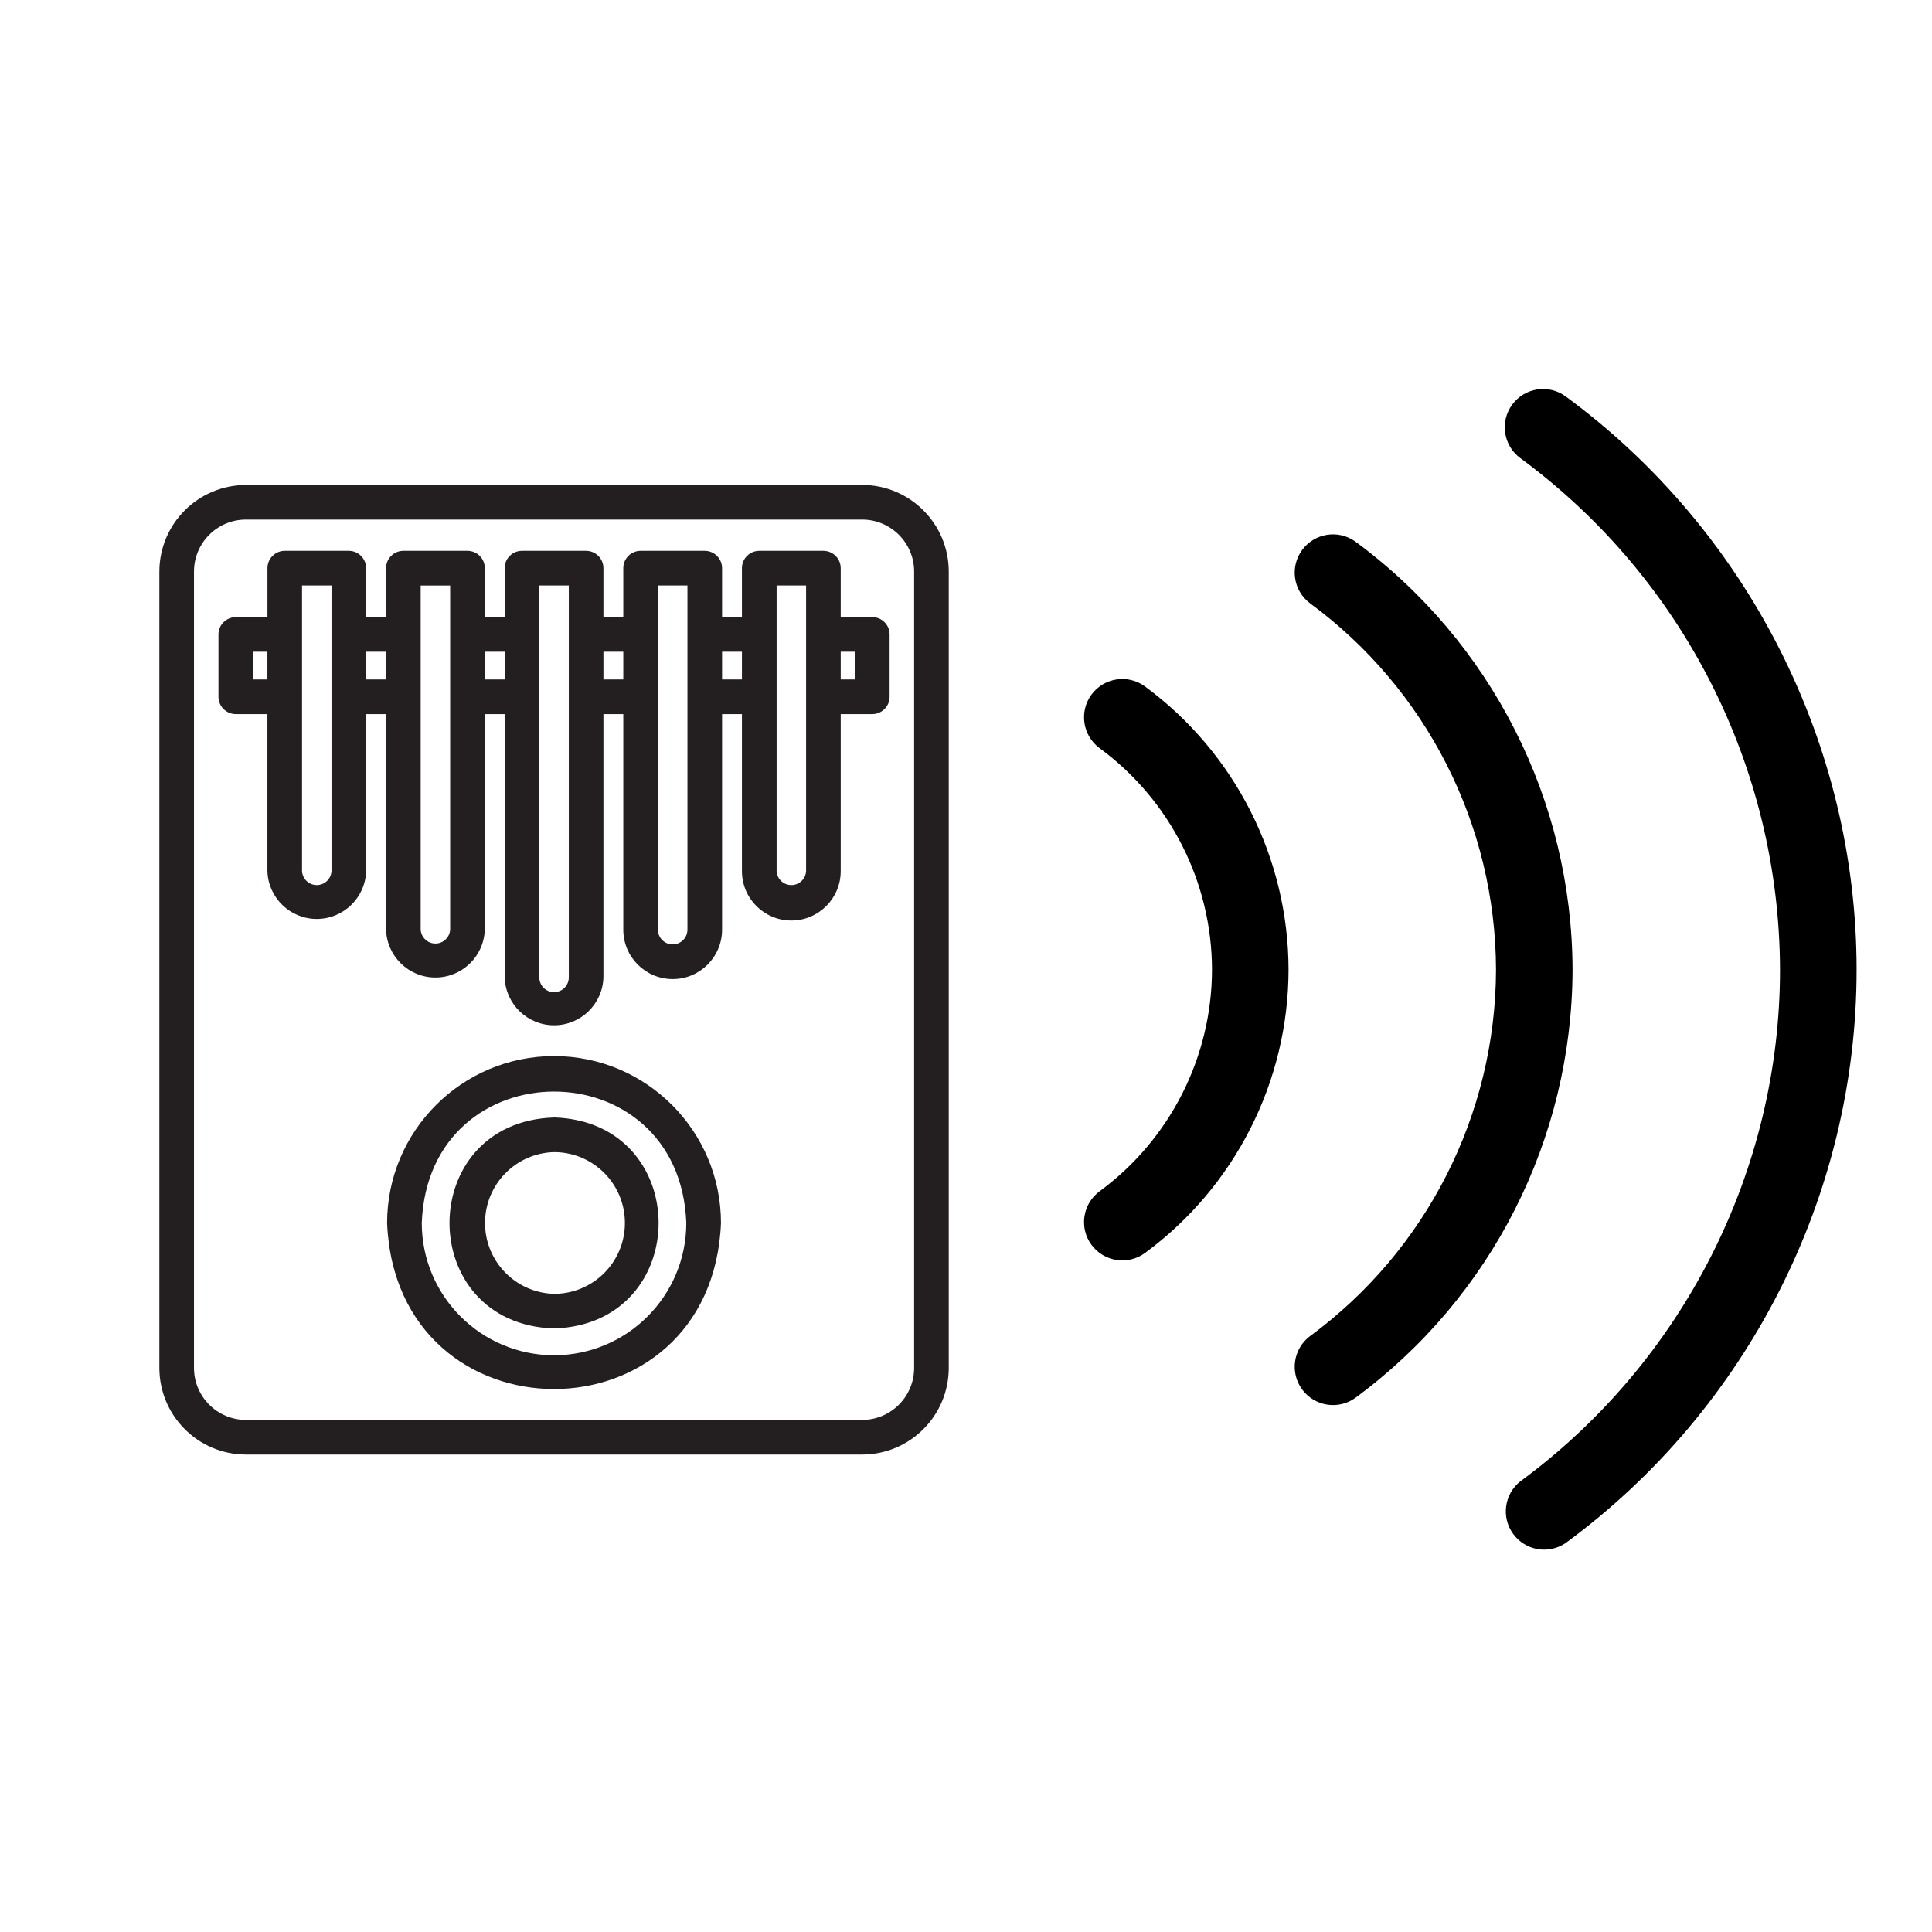
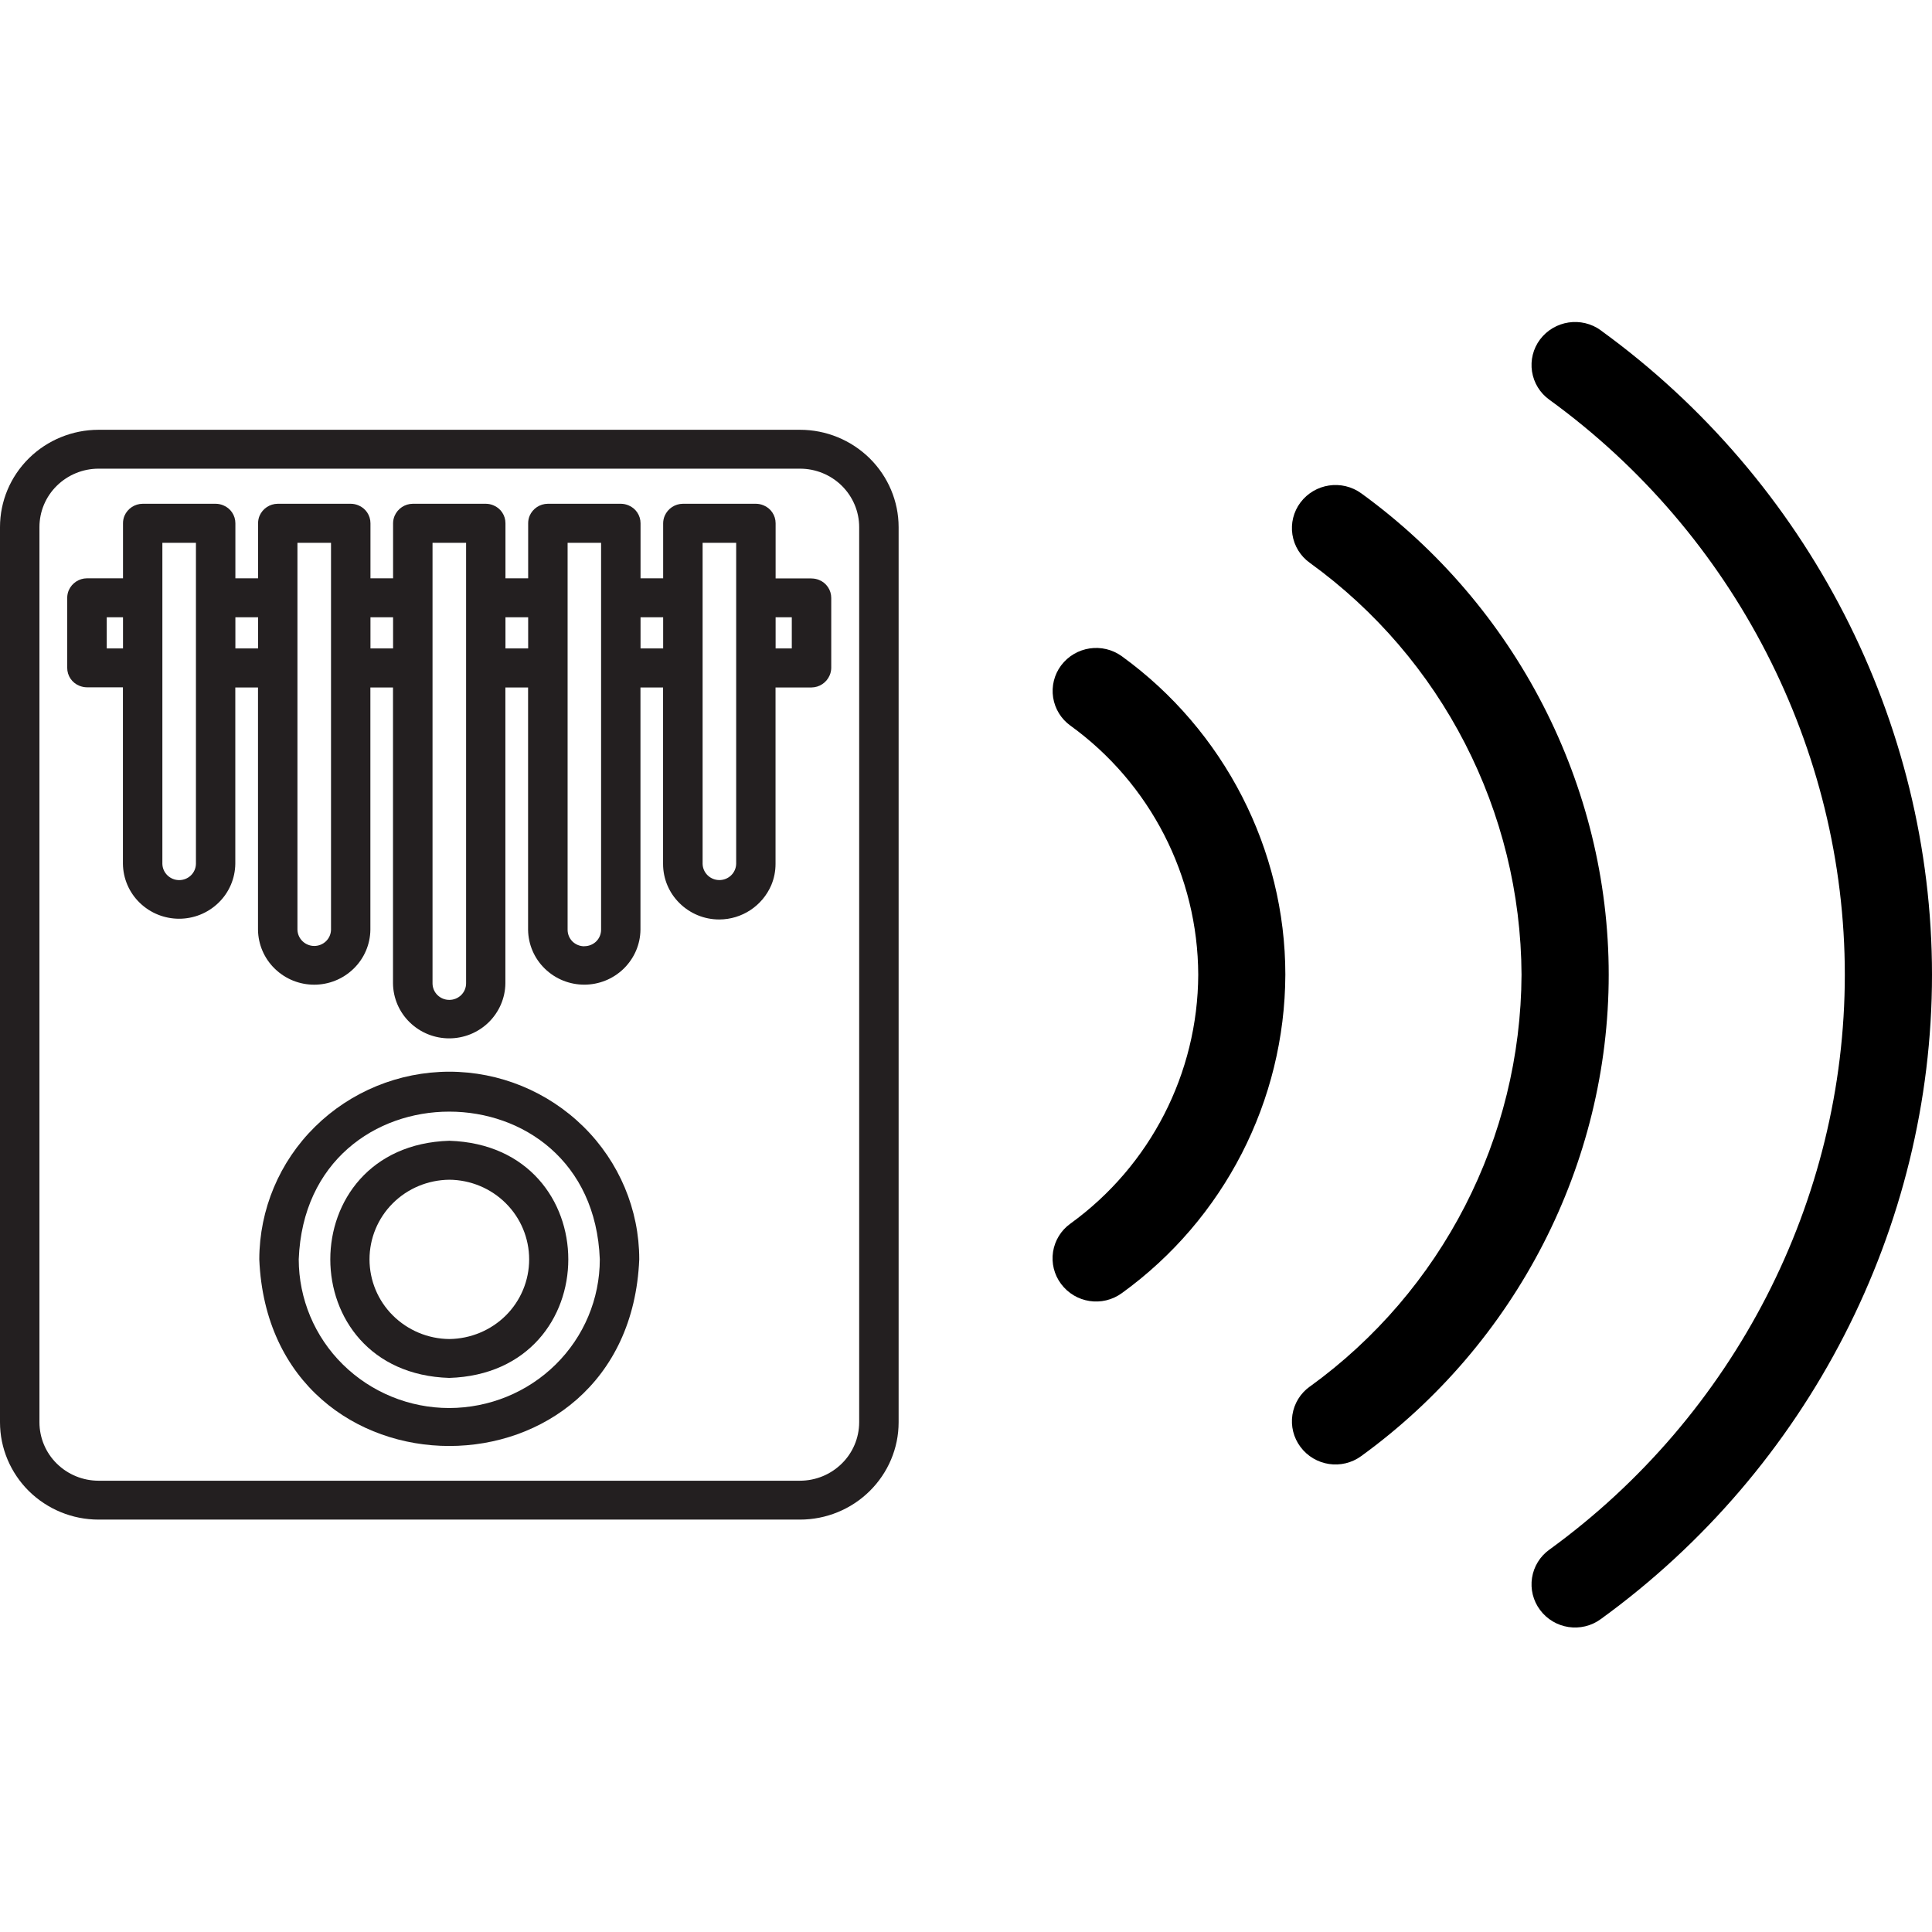
- <svg xmlns="http://www.w3.org/2000/svg" width="39" height="39" fill="none" viewBox="0 0 39 39">
-   <path fill="#000" d="M31.606 8.003a.772.772 0 1 0-.915 1.246 12.864 12.864 0 0 1 5.241 10.326c0 4.056-1.959 7.916-5.241 10.327a.773.773 0 0 0 .915 1.245c3.676-2.7 5.872-7.027 5.872-11.572 0-4.545-2.196-8.87-5.872-11.572Z" />
-   <path fill="#000" d="M26.443 26.973a.773.773 0 0 0 .915 1.246 10.77 10.77 0 0 0 4.386-8.644 10.77 10.77 0 0 0-4.386-8.644.773.773 0 0 0-.915 1.246 9.218 9.218 0 0 1 3.756 7.398 9.218 9.218 0 0 1-3.756 7.398Zm-4.245-2.926a.772.772 0 1 0 .915 1.246 7.118 7.118 0 0 0 2.898-5.718 7.119 7.119 0 0 0-2.898-5.718.772.772 0 1 0-.915 1.246 5.567 5.567 0 0 1 2.268 4.472 5.57 5.57 0 0 1-2.268 4.472Z" />
-   <path fill="#231F20" d="M17.404 9.79H4.964a1.75 1.75 0 0 0-1.747 1.747v16.077a1.75 1.75 0 0 0 1.747 1.748h12.44a1.75 1.75 0 0 0 1.748-1.748V11.537a1.75 1.75 0 0 0-1.748-1.748Zm1.049 17.824a1.05 1.05 0 0 1-1.049 1.049H4.964a1.05 1.05 0 0 1-1.048-1.049V11.537a1.05 1.05 0 0 1 1.048-1.049h12.44a1.05 1.05 0 0 1 1.049 1.049v16.077Z" />
-   <path fill="#231F20" d="M11.184 21.318a3.373 3.373 0 0 0-3.37 3.37c.186 4.47 6.555 4.468 6.74 0a3.373 3.373 0 0 0-3.37-3.37Zm0 6.04a2.673 2.673 0 0 1-2.67-2.67c.134-3.538 5.207-3.537 5.34 0a2.673 2.673 0 0 1-2.67 2.67Z" />
-   <path fill="#231F20" d="M11.184 22.558c-2.814.09-2.813 4.17 0 4.259 2.815-.09 2.814-4.17 0-4.26Zm0 3.56a1.431 1.431 0 0 1 0-2.861 1.43 1.43 0 0 1 0 2.861Zm6.424-13.66h-.637v-.989a.35.35 0 0 0-.35-.35h-1.294a.35.35 0 0 0-.35.35v.989h-.401v-.989a.35.35 0 0 0-.35-.35h-1.294a.349.349 0 0 0-.35.35v.989h-.401v-.989a.35.35 0 0 0-.35-.35h-1.294a.349.349 0 0 0-.35.35v.989h-.4v-.989a.35.35 0 0 0-.35-.35H8.143a.349.349 0 0 0-.35.35v.989h-.402v-.989a.35.35 0 0 0-.35-.35H5.748a.349.349 0 0 0-.349.35v.989H4.76a.349.349 0 0 0-.35.35v1.258a.35.35 0 0 0 .35.349h.638v3.17a.997.997 0 0 0 1.993 0v-3.17h.402v4.352a.997.997 0 0 0 1.993 0v-4.352h.402v5.316a.997.997 0 0 0 1.993 0v-5.316h.401v4.352a.997.997 0 0 0 1.994 0v-4.352h.401v3.17a.996.996 0 1 0 1.994 0v-3.17h.637a.35.35 0 0 0 .35-.35v-1.258a.35.35 0 0 0-.35-.35ZM5.11 13.716v-.56h.288v.56H5.11Zm1.582 3.87a.298.298 0 0 1-.595 0v-5.767h.595v5.766Zm.7-3.87v-.56h.401v.56h-.402Zm1.695 5.05a.298.298 0 0 1-.595 0V11.82h.595v6.948Zm.7-5.05v-.56h.4v.56h-.4Zm1.397 6.312a.298.298 0 0 1-.297-.297v-7.912h.595v7.911a.298.298 0 0 1-.298.298Zm.997-6.312v-.56h.401v.56h-.401Zm1.398 5.348a.298.298 0 0 1-.298-.297v-6.948h.596v6.948a.298.298 0 0 1-.298.297Zm.997-5.348v-.56h.401v.56h-.401Zm1.696 3.87a.298.298 0 0 1-.595 0v-5.767h.595v5.766Zm.987-3.87h-.288v-.56h.288v.56Z" />
+ <svg xmlns="http://www.w3.org/2000/svg" width="24" height="24" fill="currentColor" viewBox="0 0 24 24">
+   <path fill="#000" d="M19.887 4.104a.546.546 0 0 0-.757.114.53.53 0 0 0 .116.747c2.299 1.668 3.671 4.338 3.671 7.143 0 2.805-1.372 5.475-3.671 7.143a.53.53 0 0 0-.116.747.542.542 0 0 0 .757.114C22.462 18.245 24 15.253 24 12.109c0-3.144-1.538-6.136-4.113-8.004Z" />
+   <path fill="#000" d="M16.27 17.225a.53.53 0 0 0-.116.748.543.543 0 0 0 .757.114c1.924-1.396 3.073-3.63 3.073-5.979 0-2.348-1.149-4.583-3.073-5.979a.546.546 0 0 0-.757.114.53.53 0 0 0 .116.748 6.35 6.35 0 0 1 2.631 5.117 6.35 6.35 0 0 1-2.63 5.117Z" />
+   <path fill="#000" d="M13.296 15.201a.53.53 0 0 0-.116.747.543.543 0 0 0 .757.115 4.904 4.904 0 0 0 2.03-3.955c0-1.556-.759-3.034-2.03-3.955a.545.545 0 0 0-.756.114.53.53 0 0 0 .116.747 3.836 3.836 0 0 1 1.588 3.094 3.836 3.836 0 0 1-1.589 3.093Z" />
+   <path fill="#231F20" d="M9.938 5.339H1.224c-.324 0-.636.128-.865.354-.23.227-.359.534-.359.855v11.12c0 .321.13.628.359.855.23.226.54.354.865.354h8.714c.325 0 .636-.128.865-.354.23-.227.36-.534.36-.854V6.548c0-.32-.13-.628-.36-.855a1.233 1.233 0 0 0-.865-.354Zm.735 12.33a.721.721 0 0 1-.216.512.74.74 0 0 1-.519.213H1.224a.74.74 0 0 1-.519-.213.721.721 0 0 1-.215-.512V6.548c0-.193.077-.377.215-.513a.74.74 0 0 1 .52-.213h8.713a.74.74 0 0 1 .52.213c.137.136.215.32.215.513v11.12Z" />
+   <path fill="#231F20" d="M5.581 13.313c-.626.001-1.225.247-1.668.684a2.318 2.318 0 0 0-.692 1.647c.13 3.092 4.591 3.091 4.72 0 0-.618-.249-1.21-.692-1.647a2.379 2.379 0 0 0-1.668-.684Zm0 4.178c-.496 0-.971-.195-1.322-.541a1.837 1.837 0 0 1-.548-1.306c.094-2.447 3.647-2.446 3.74 0 0 .49-.197.96-.548 1.306-.35.346-.826.54-1.322.541Z" />
+   <path fill="#231F20" d="M5.581 14.171c-1.971.062-1.97 2.885 0 2.946 1.972-.062 1.971-2.884 0-2.946Zm0 2.463a1.008 1.008 0 0 1-.702-.294.983.983 0 0 1 0-1.392c.186-.186.438-.29.702-.293.264.002.517.107.703.293a.983.983 0 0 1 0 1.393c-.186.185-.439.29-.703.293Z" />
+   <path fill="#231F20" d="M10.081 7.185h-.446V6.5a.24.24 0 0 0-.151-.223.248.248 0 0 0-.094-.019h-.907a.248.248 0 0 0-.226.15.24.24 0 0 0-.019.092v.684h-.281V6.5a.24.24 0 0 0-.151-.223.248.248 0 0 0-.094-.019h-.907a.248.248 0 0 0-.226.15.24.24 0 0 0-.018.092v.684h-.282V6.5a.24.24 0 0 0-.15-.223.248.248 0 0 0-.094-.019h-.907a.248.248 0 0 0-.226.15.24.24 0 0 0-.019.092v.684h-.281V6.5a.24.24 0 0 0-.151-.223.248.248 0 0 0-.094-.019H3.45a.248.248 0 0 0-.226.15.239.239 0 0 0-.018.092v.684h-.282V6.5a.24.24 0 0 0-.151-.223.248.248 0 0 0-.094-.019h-.906a.248.248 0 0 0-.227.15.24.24 0 0 0-.018.092v.684H1.08a.248.248 0 0 0-.226.149.239.239 0 0 0-.019.093v.87a.239.239 0 0 0 .151.223c.03.012.062.019.094.019h.447v2.192a.685.685 0 0 0 .207.483.703.703 0 0 0 .982 0 .685.685 0 0 0 .207-.483V8.54h.282v3.01a.685.685 0 0 0 .207.482.702.702 0 0 0 .982 0 .685.685 0 0 0 .207-.482v-3.01h.281v3.676a.685.685 0 0 0 .207.483.703.703 0 0 0 .982 0c.13-.128.205-.301.207-.483V8.54h.282v3.01a.685.685 0 0 0 .207.482.703.703 0 0 0 .982 0c.13-.128.205-.3.207-.482v-3.01h.281v2.192a.681.681 0 0 0 .205.488.698.698 0 0 0 .493.202.705.705 0 0 0 .646-.426.681.681 0 0 0 .053-.264V8.54h.446a.248.248 0 0 0 .226-.15.24.24 0 0 0 .02-.092v-.87a.24.24 0 0 0-.152-.224.248.248 0 0 0-.094-.018Zm-8.755.87v-.387h.202v.387h-.202Zm1.108 2.676a.205.205 0 0 1-.062.143.21.21 0 0 1-.292 0 .205.205 0 0 1-.063-.143V6.743h.417v3.988Zm.49-2.676v-.387h.282v.387h-.282Zm1.188 3.494a.205.205 0 0 1-.062.143.21.21 0 0 1-.292 0 .205.205 0 0 1-.063-.143V6.743h.417v4.806Zm.49-3.494v-.387h.281v.387h-.281Zm.98 4.366a.21.21 0 0 1-.148-.06.205.205 0 0 1-.061-.146V6.743h.417V12.215a.205.205 0 0 1-.061.146.21.21 0 0 1-.148.06Zm.697-4.366v-.387h.282v.387h-.282Zm.98 3.7a.21.21 0 0 1-.148-.06.205.205 0 0 1-.06-.146V6.743h.416v4.806a.205.205 0 0 1-.06.145.21.21 0 0 1-.148.06Zm.698-3.7v-.387h.281v.387h-.281Zm1.188 2.676a.205.205 0 0 1-.063.143.21.21 0 0 1-.291 0 .205.205 0 0 1-.063-.143V6.743h.417v3.988Zm.691-2.676h-.201v-.387h.201v.387Z" />
</svg>
